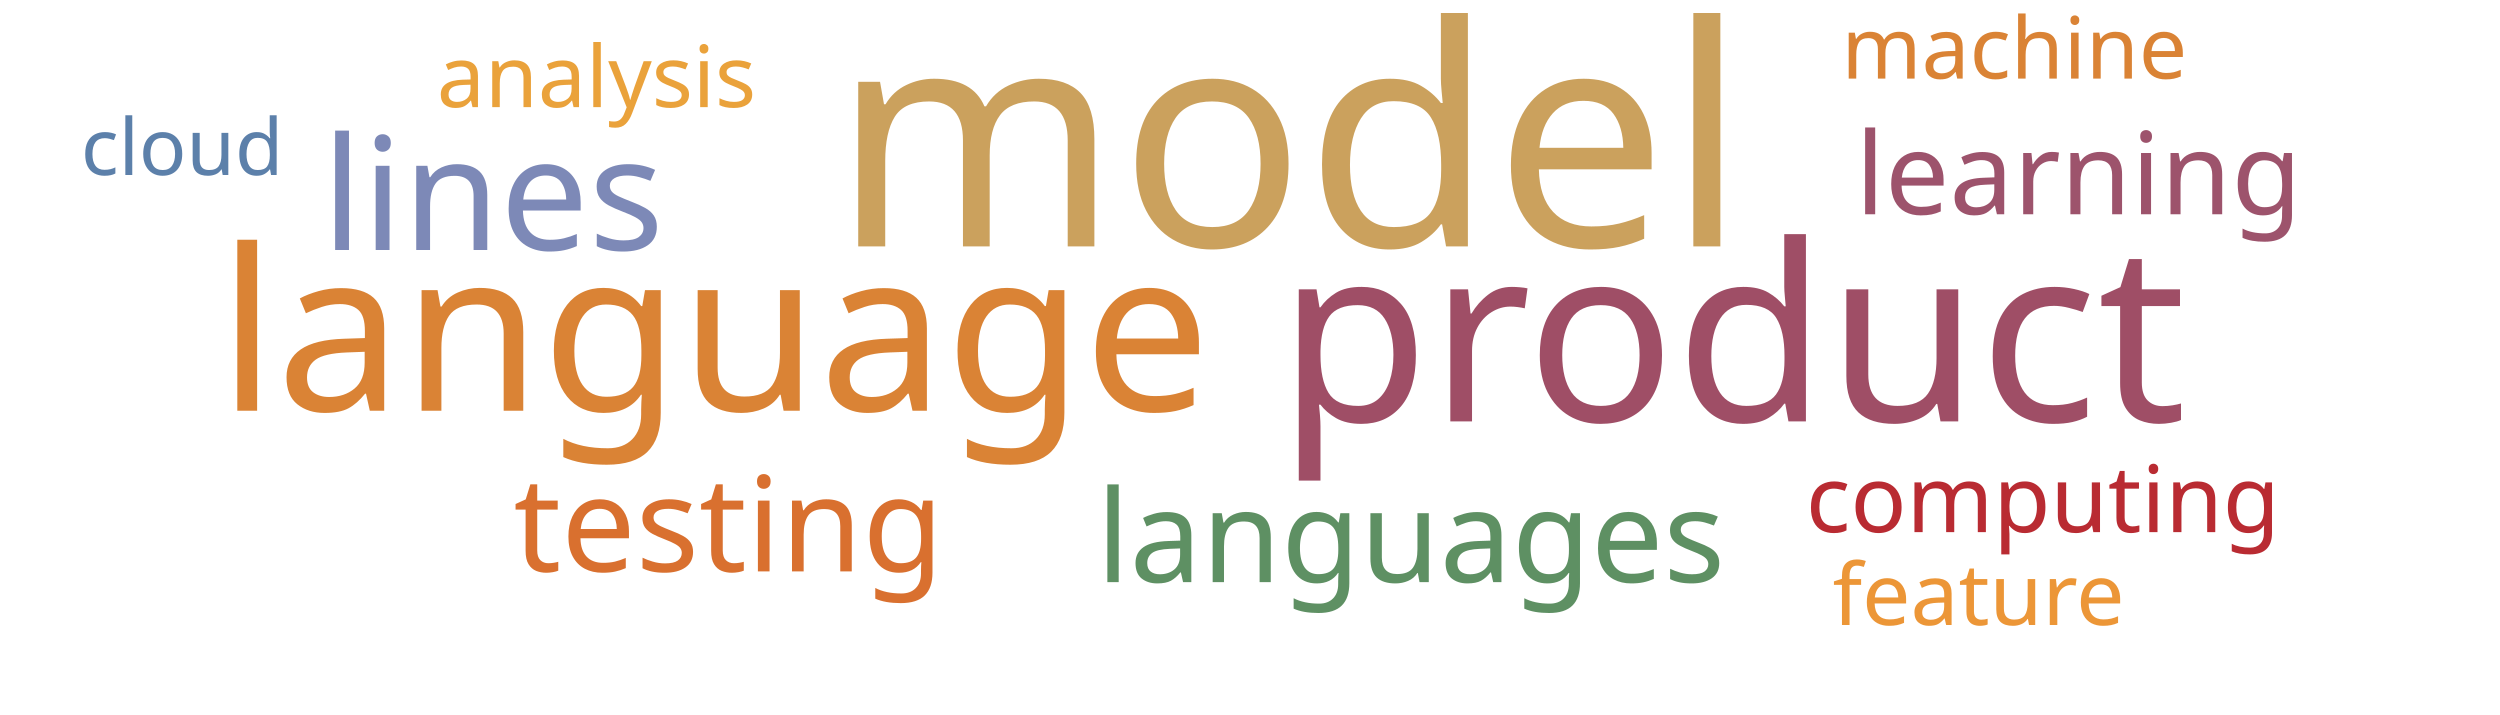
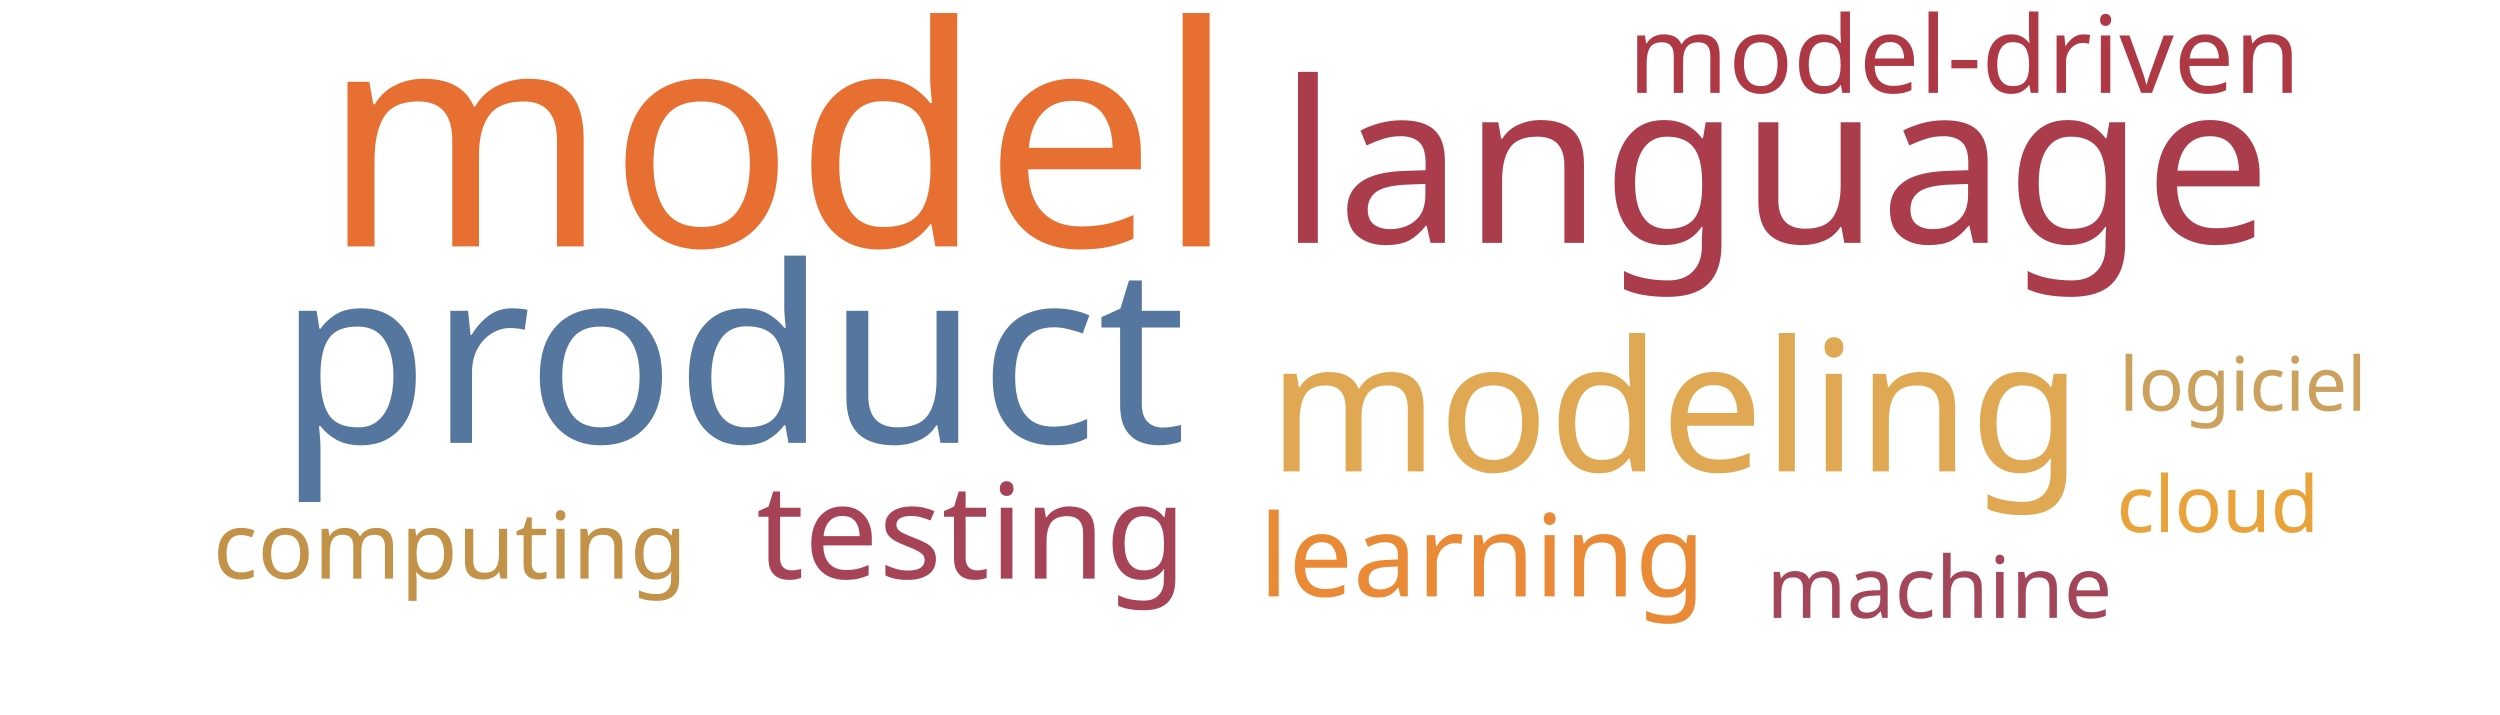
<svg xmlns="http://www.w3.org/2000/svg" width="700" height="200">
  <g transform="translate(350, 100)">
-     <text text-anchor="middle" style="font-family: Impact; font-size: 86px; fill: #cba15d" transform="translate(11,-31)rotate(0)">model</text>
-     <text text-anchor="middle" style="font-family: Impact; font-size: 69px; fill: #9f4e66" transform="translate(135,18)rotate(0)">product</text>
-     <text text-anchor="middle" style="font-family: Impact; font-size: 63px; fill: #da8335" transform="translate(-150,15)rotate(0)">language</text>
-     <text text-anchor="middle" style="font-family: Impact; font-size: 44px; fill: #7d89b7" transform="translate(-212,-30)rotate(0)">lines</text>
-     <text text-anchor="middle" style="font-family: Impact; font-size: 37px; fill: #d9702f" transform="translate(-146,60)rotate(0)">testing</text>
-     <text text-anchor="middle" style="font-family: Impact; font-size: 36px; fill: #5e9063" transform="translate(45,63)rotate(0)">languages</text>
-     <text text-anchor="middle" style="font-family: Impact; font-size: 32px; fill: #9d536c" transform="translate(232,-40)rotate(0)">learning</text>
-     <text text-anchor="middle" style="font-family: Impact; font-size: 26px; fill: #b92b32" transform="translate(222,49)rotate(0)">computing</text>
-     <text text-anchor="middle" style="font-family: Impact; font-size: 24px; fill: #da8335" transform="translate(214,-78)rotate(0)">machine</text>
-     <text text-anchor="middle" style="font-family: Impact; font-size: 24px; fill: #eaa23b" transform="translate(-183,-70)rotate(0)">analysis</text>
-     <text text-anchor="middle" style="font-family: Impact; font-size: 24px; fill: #ec9637" transform="translate(204,75)rotate(0)">feature</text>
-     <text text-anchor="middle" style="font-family: Impact; font-size: 22px; fill: #5c80aa" transform="translate(-299,-51)rotate(0)">cloud</text>
+     <text text-anchor="middle" style="font-family: Impact; font-size: 86px; fill: #e76f31" transform="translate(-132,-31)rotate(0)">model</text>
+     <text text-anchor="middle" style="font-family: Impact; font-size: 69px; fill: #55769e" transform="translate(-145,24)rotate(0)">product</text>
+     <text text-anchor="middle" style="font-family: Impact; font-size: 63px; fill: #ab3c4b" transform="translate(147,-32)rotate(0)">language</text>
+     <text text-anchor="middle" style="font-family: Impact; font-size: 51px; fill: #e0a852" transform="translate(119,32)rotate(0)">modeling</text>
+     <text text-anchor="middle" style="font-family: Impact; font-size: 37px; fill: #a74356" transform="translate(-78,62)rotate(0)">testing</text>
+     <text text-anchor="middle" style="font-family: Impact; font-size: 32px; fill: #ea8a37" transform="translate(65,67)rotate(0)">learning</text>
+     <text text-anchor="middle" style="font-family: Impact; font-size: 30px; fill: #af3845" transform="translate(200,-74)rotate(0)">model-driven</text>
+     <text text-anchor="middle" style="font-family: Impact; font-size: 26px; fill: #c39249" transform="translate(-224,62)rotate(0)">computing</text>
+     <text text-anchor="middle" style="font-family: Impact; font-size: 24px; fill: #a4465a" transform="translate(193,73)rotate(0)">machine</text>
+     <text text-anchor="middle" style="font-family: Impact; font-size: 22px; fill: #eaa23b" transform="translate(271,49)rotate(0)">cloud</text>
+     <text text-anchor="middle" style="font-family: Impact; font-size: 21px; fill: #cba15d" transform="translate(278,15)rotate(0)">logiciel</text>
  </g>
</svg>
